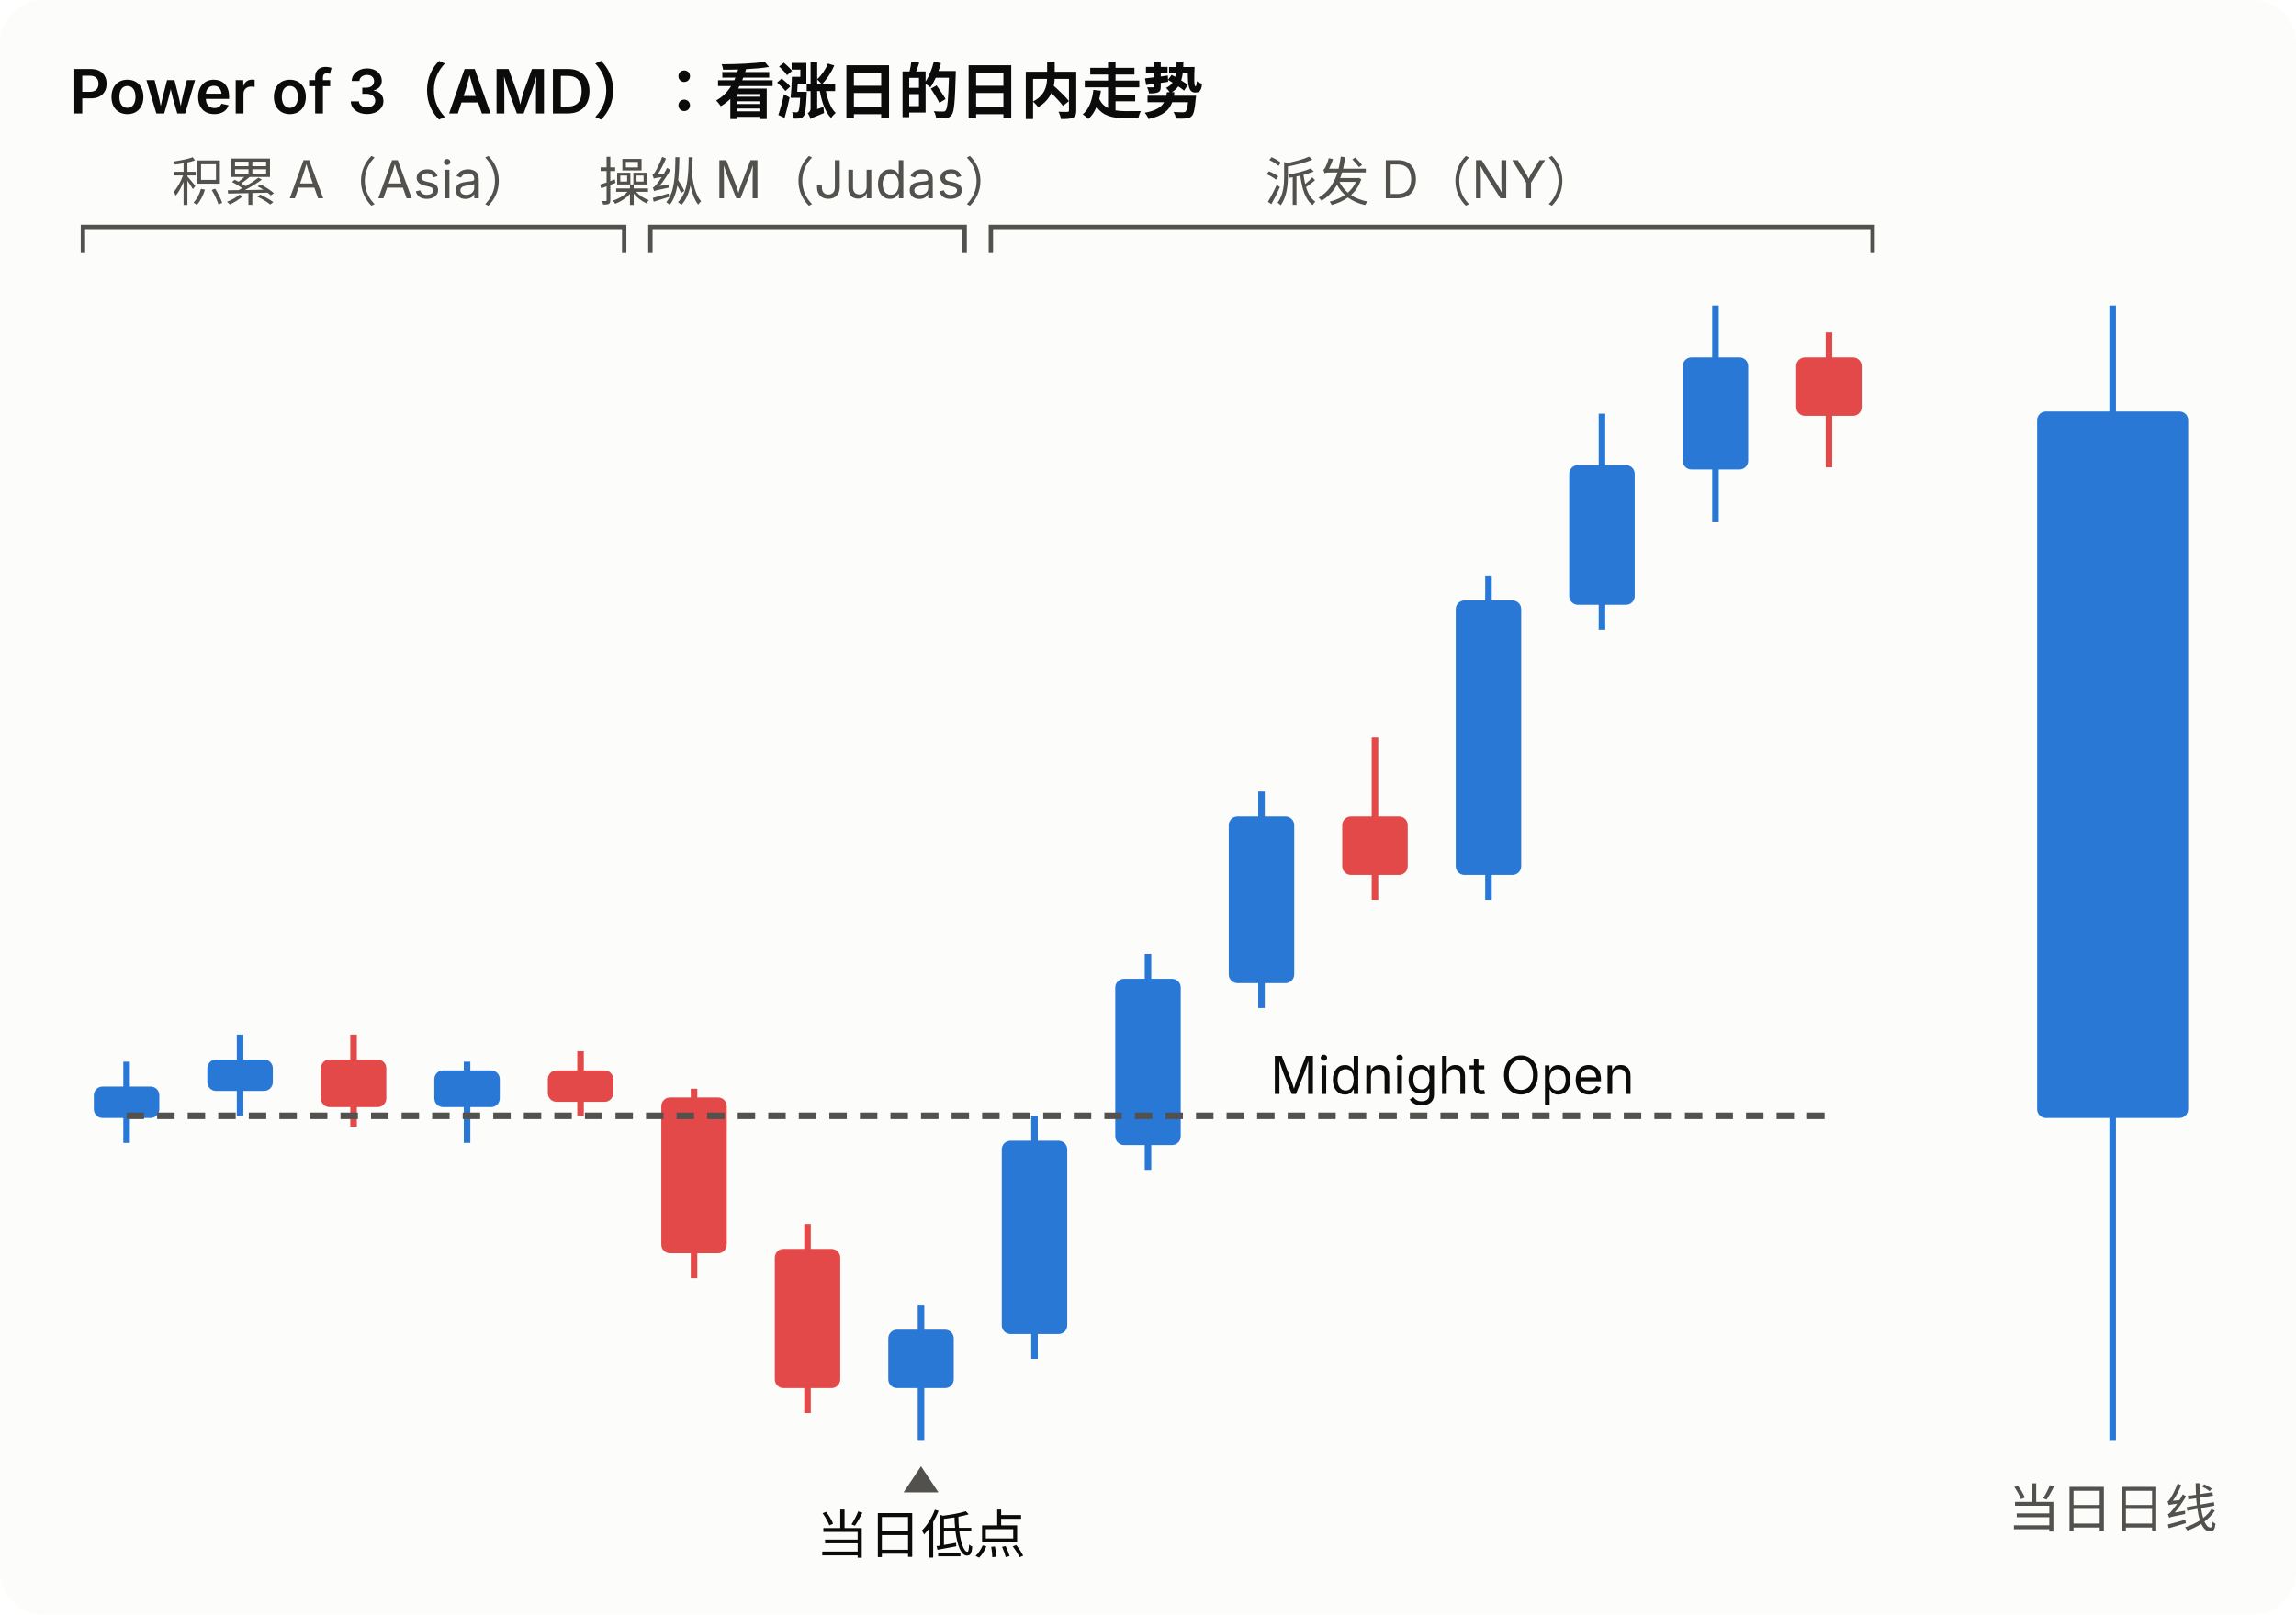
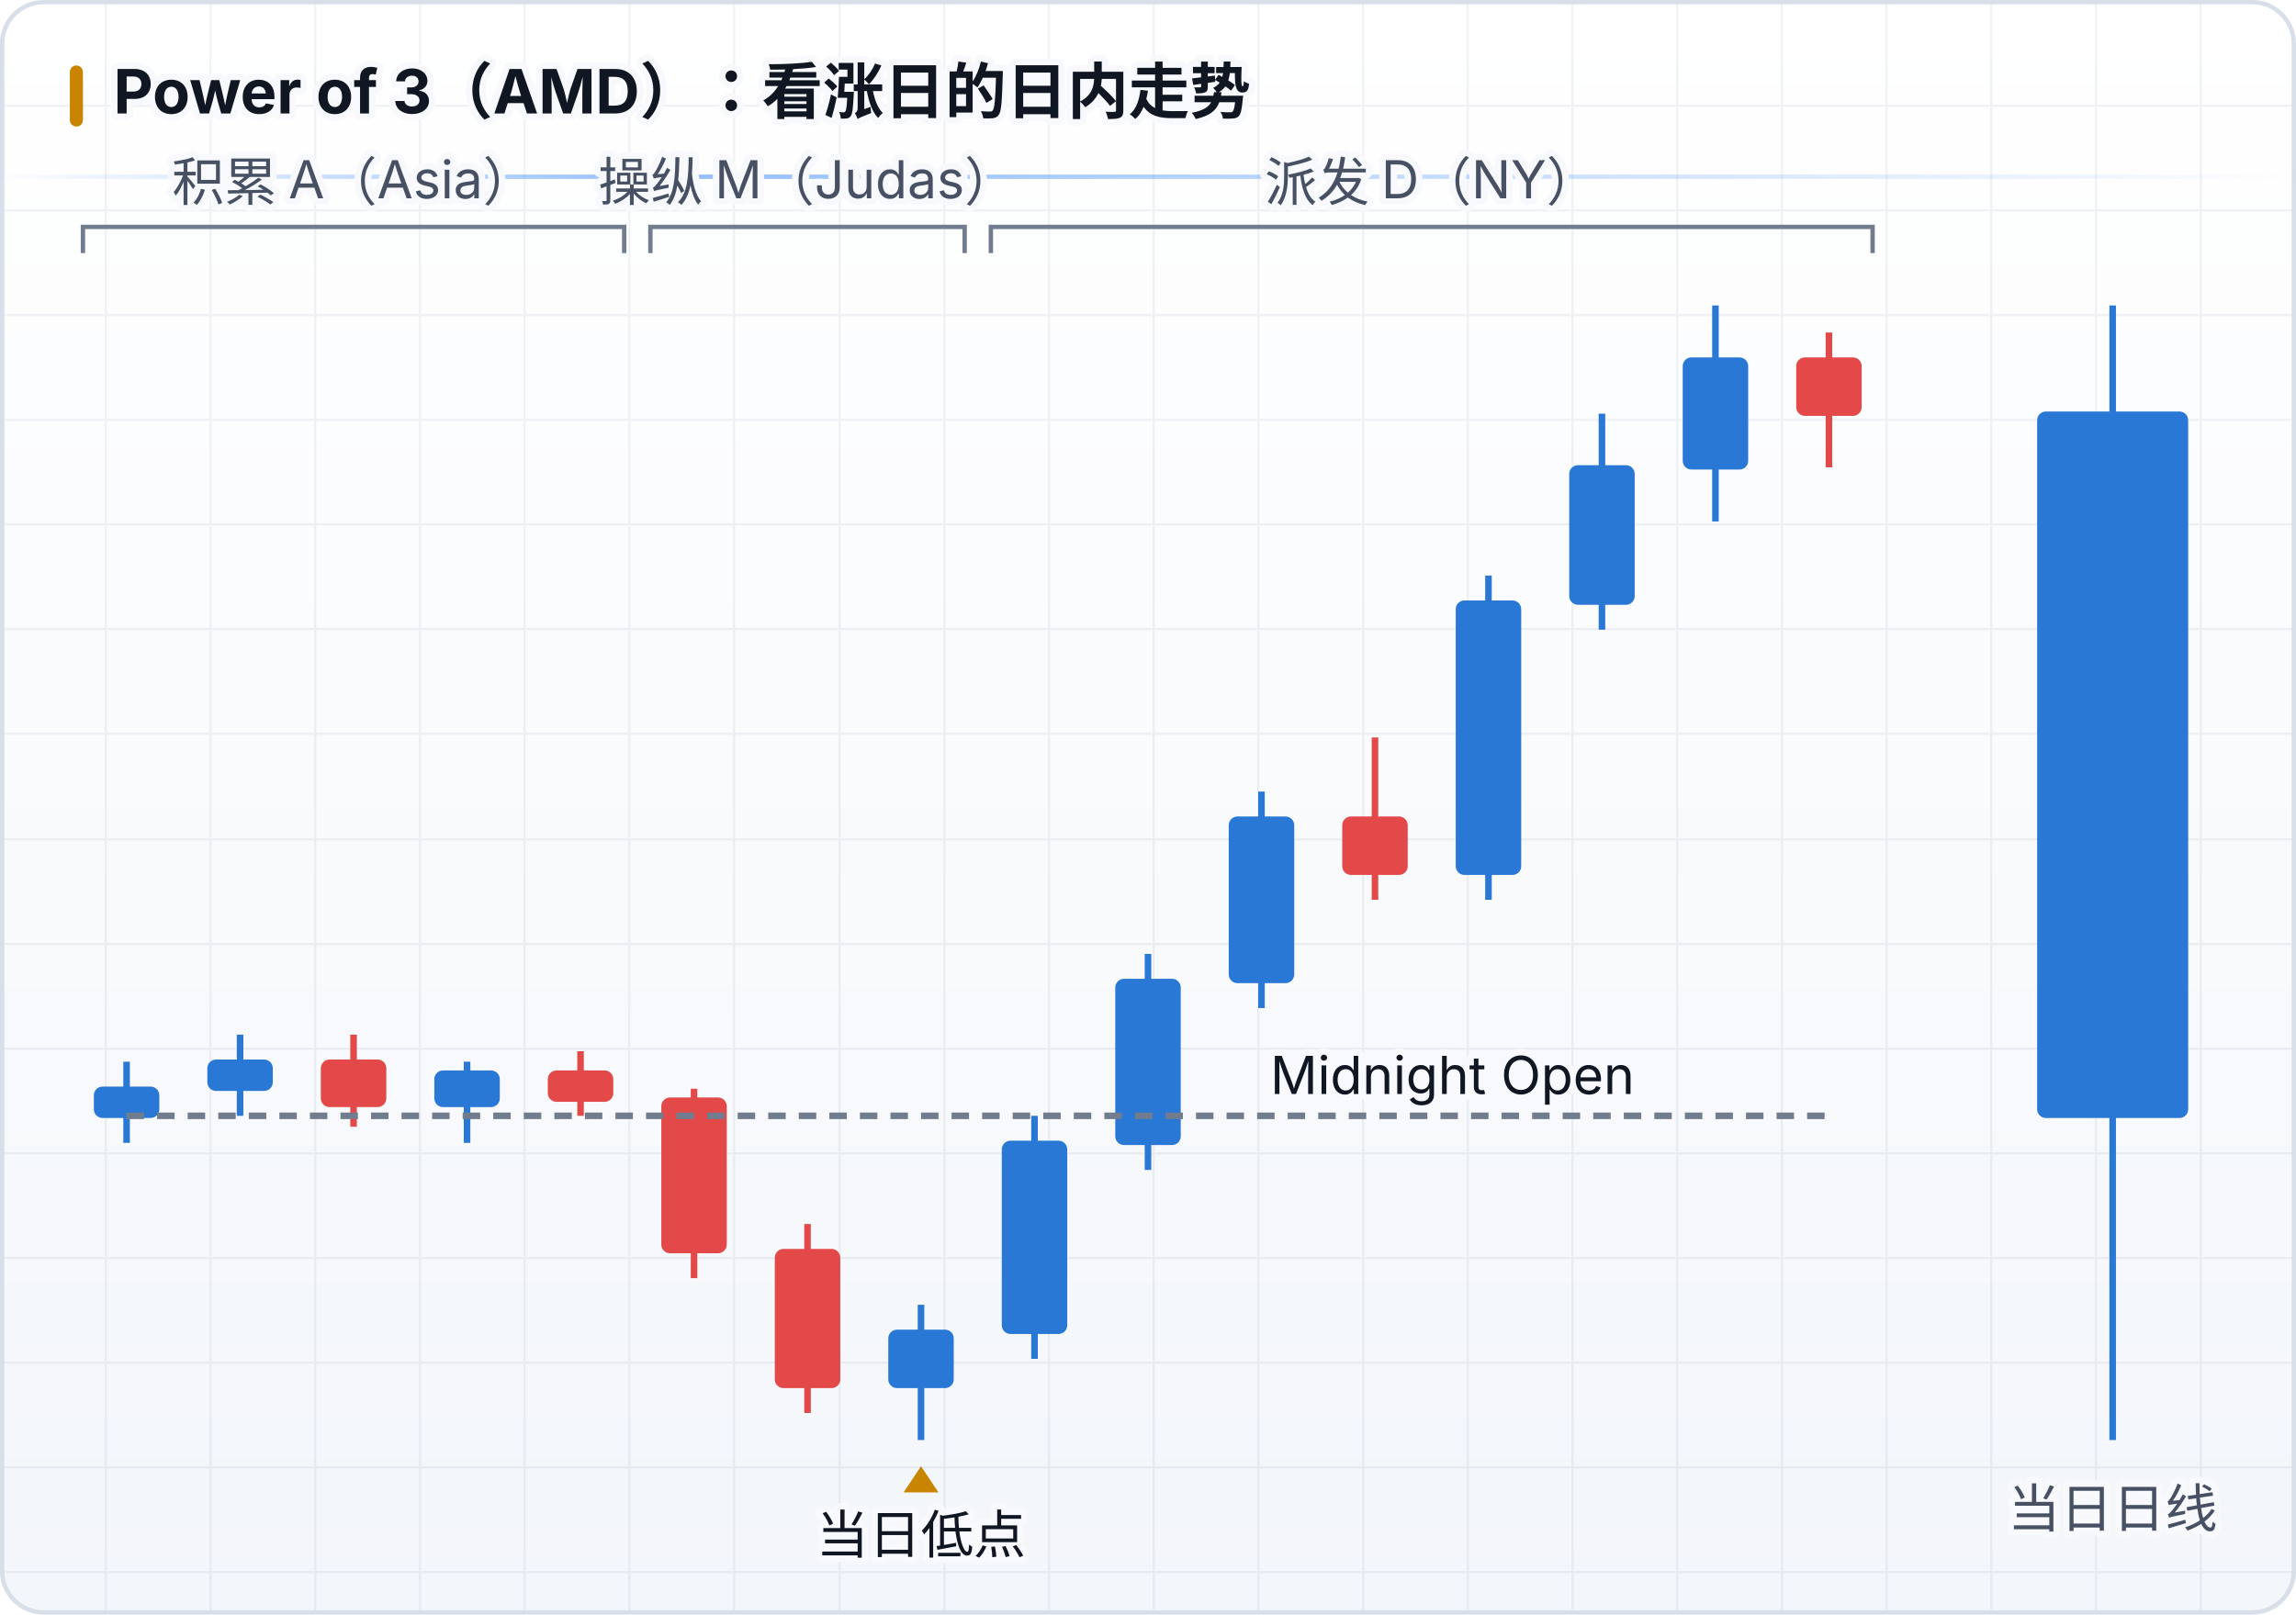
<svg xmlns="http://www.w3.org/2000/svg" width="526" height="370" viewBox="0 0 526 370" role="img" aria-label="Power of 3（AMD）：看涨日的日内走势">
  <style>
-   .bg { fill: #fcfcfb; }
-   .title { fill: #0b0b0b; font-weight: 600; font-size: 14px; }
-   text { font-family: -apple-system, BlinkMacSystemFont, 'PingFang SC', 'Microsoft YaHei', sans-serif; font-size: 12px; fill: #0b0b0b; paint-order: stroke; stroke: #fcfcfb; stroke-width: 3px; stroke-linejoin: round; }
-   .muted { fill: #52514e; }
+   .bg { fill: url(#bg); }
+   .bg-grid { stroke: rgba(28, 60, 110, 0.06); }
+   .frame { fill: none; stroke: #d8dfe9; }
+   .title-mark { fill: #c98500; }
+   .title { fill: #111722; font-weight: 650; font-size: 14px; }
+   text { font-family: -apple-system, BlinkMacSystemFont, 'PingFang SC', 'Microsoft YaHei', sans-serif; font-size: 12px; fill: #111722; paint-order: stroke; stroke: #f7f9fc; stroke-width: 3px; stroke-linejoin: round; }
+   .muted { fill: #475163; }
  .wick { stroke-width: 1.5; }
  .up { fill: #2a78d6; stroke: #2a78d6; }
  .down { fill: #e34948; stroke: #e34948; }
-   .z-bull { fill: rgba(42, 120, 214, 0.14); stroke: rgba(42, 120, 214, 0.5); }
-   .z-bear { fill: rgba(227, 73, 72, 0.12); stroke: rgba(227, 73, 72, 0.5); }
-   .z-neutral { fill: rgba(120, 120, 115, 0.10); stroke: none; }
-   .z-accent { fill: rgba(237, 161, 0, 0.22); stroke: rgba(201, 133, 0, 0.8); }
-   .l-neutral { stroke: #52514e; stroke-dasharray: 4 3; }
+   .z-bull { fill: rgba(42, 120, 214, 0.13); stroke: rgba(42, 120, 214, 0.55); }
+   .z-bear { fill: rgba(227, 73, 72, 0.11); stroke: rgba(227, 73, 72, 0.55); }
+   .z-neutral { fill: rgba(71, 81, 99, 0.09); stroke: rgba(71, 81, 99, 0.25); stroke-dasharray: 2 3; }
+   .z-accent { fill: rgba(212, 145, 34, 0.18); stroke: rgba(201, 133, 0, 0.75); }
+   .l-neutral { stroke: #717c8e; stroke-dasharray: 4 3; }
  .l-stop { stroke: #e34948; stroke-dasharray: 6 3; }
  .l-target { stroke: #2a78d6; stroke-dasharray: 6 3; }
-   .l-entry { stroke: #0b0b0b; }
-   .bracket { stroke: #52514e; fill: none; }
-   .grid { stroke: #ecebe7; }
-   .tick { font-size: 11px; fill: #8a8984; stroke: none; }
-   .arrow { fill: #52514e; stroke: none; }
+   .l-entry { stroke: #c98500; }
+   .bracket { stroke: #717c8e; fill: none; }
+   .grid { stroke: #e4e9f0; stroke-dasharray: 2 4; }
+   .tick { font-family: 'DIN Alternate', 'Bahnschrift', 'Roboto Condensed', sans-serif; font-size: 11px; fill: #717c8e; stroke: none; }
+   .arrow { fill: #c98500; stroke: none; }
+   .tag rect { stroke-width: 1; }
+   .tag text { stroke: none; font-weight: 600; }
+   .t-neutral rect { fill: rgba(71, 81, 99, 0.1); stroke: rgba(71, 81, 99, 0.4); }
+   .t-neutral text { fill: #475163; }
+   .t-stop rect, .t-bear rect { fill: rgba(227, 73, 72, 0.1); stroke: #e34948; }
+   .t-stop text, .t-bear text { fill: #c23a3a; }
+   .t-target rect, .t-bull rect { fill: rgba(42, 120, 214, 0.1); stroke: #2a78d6; }
+   .t-target text, .t-bull text { fill: #1c5cab; }
+   .t-entry rect, .t-accent rect { fill: rgba(212, 145, 34, 0.14); stroke: #c98500; }
+   .t-entry text, .t-accent text { fill: #8a5a0e; }
  @media (prefers-color-scheme: dark) {
-     .bg { fill: #1a1a19; }
-     .title, text { fill: #f0efec; }
-     text { stroke: #1a1a19; }
-     .muted { fill: #c3c2b7; }
-     .up { fill: #3987e5; stroke: #3987e5; }
-     .down { fill: #e66767; stroke: #e66767; }
-     .l-neutral, .bracket { stroke: #c3c2b7; }
-     .grid { stroke: #2a2a28; }
-     .tick { fill: #8a8984; }
-     .l-entry { stroke: #f0efec; }
-     .arrow { fill: #c3c2b7; }
+     .bg-grid { stroke: rgba(110, 160, 230, 0.06); }
+     .frame { stroke: #1c2839; }
+     .title-mark { fill: #f0b44c; }
+     .title, text { fill: #e3eaf4; }
+     text { stroke: #0a111d; }
+     .muted { fill: #a0b0c5; }
+     .up { fill: #3d8bff; stroke: #3d8bff; }
+     .down { fill: #f2555f; stroke: #f2555f; }
+     .candles { filter: url(#glow); }
+     .z-bull { fill: rgba(61, 139, 255, 0.14); stroke: rgba(61, 139, 255, 0.6); }
+     .z-bear { fill: rgba(242, 85, 95, 0.13); stroke: rgba(242, 85, 95, 0.6); }
+     .z-neutral { fill: rgba(160, 176, 197, 0.08); stroke: rgba(160, 176, 197, 0.25); }
+     .z-accent { fill: rgba(240, 180, 76, 0.16); stroke: rgba(240, 180, 76, 0.75); }
+     .l-neutral, .bracket { stroke: #8293ab; }
+     .l-stop { stroke: #f2555f; }
+     .l-target { stroke: #3d8bff; }
+     .l-entry { stroke: #f0b44c; }
+     .grid { stroke: #182334; }
+     .tick { fill: #70829b; }
+     .arrow { fill: #f0b44c; }
+     .t-neutral rect { fill: rgba(160, 176, 197, 0.1); stroke: rgba(160, 176, 197, 0.45); }
+     .t-neutral text { fill: #c5d0de; }
+     .t-stop rect, .t-bear rect { fill: rgba(242, 85, 95, 0.16); stroke: #f2555f; }
+     .t-stop text, .t-bear text { fill: #ff8f98; }
+     .t-target rect, .t-bull rect { fill: rgba(61, 139, 255, 0.16); stroke: #3d8bff; }
+     .t-target text, .t-bull text { fill: #8cc3ff; }
+     .t-entry rect, .t-accent rect { fill: rgba(240, 180, 76, 0.16); stroke: #f0b44c; }
+     .t-entry text, .t-accent text { fill: #ffd38a; }
  }
</style>
+   <defs>
+     <linearGradient id="bg" x1="0" y1="0" x2="0" y2="1">
+       <stop offset="0" stop-color="#ffffff" />
+       <stop offset="1" stop-color="#f3f6fa" />
+     </linearGradient>
+     <linearGradient id="edge" x1="0" y1="0" x2="1" y2="0">
+       <stop offset="0" stop-color="#3d8bff" stop-opacity="0" />
+       <stop offset="0.3" stop-color="#3d8bff" stop-opacity="0.55" />
+       <stop offset="1" stop-color="#3d8bff" stop-opacity="0" />
+     </linearGradient>
+     <pattern id="paper" width="24" height="24" patternUnits="userSpaceOnUse">
+       <path class="bg-grid" d="M24 0H0V24" fill="none" />
+     </pattern>
+     <filter id="glow" x="-50%" y="-10%" width="200%" height="120%">
+       <feGaussianBlur stdDeviation="2.2" result="b" />
+       <feMerge>
+         <feMergeNode in="b" />
+         <feMergeNode in="SourceGraphic" />
+       </feMerge>
+     </filter>
+     <style>@media (prefers-color-scheme: dark) { #bg stop:first-child { stop-color: #0f1828; } #bg stop:last-child { stop-color: #070c16; } }</style>
+   </defs>
  <rect class="bg" width="526" height="370" rx="10" />
-   <text class="title" x="16" y="26">Power of 3（AMD）：看涨日的日内走势</text>
+   <rect width="526" height="370" rx="10" fill="url(#paper)" />
+   <rect class="frame" x="0.5" y="0.5" width="525" height="369" rx="9.5" />
+   <rect fill="url(#edge)" x="0" y="40" width="526" height="1" />
+   <rect class="title-mark" x="16" y="15" width="3" height="14" rx="1.5" />
+   <text class="title" x="26" y="26">Power of 3（AMD）：看涨日的日内走势</text>
  <path class="bracket" d="M19,58 V52 H143 V58" />
  <text class="muted" x="81" y="46" text-anchor="middle">积累 A（Asia）</text>
  <path class="bracket" d="M149,58 V52 H221 V58" />
  <text class="muted" x="185" y="46" text-anchor="middle">操纵 M（Judas）</text>
  <path class="bracket" d="M227,58 V52 H429 V58" />
  <text class="muted" x="328" y="46" text-anchor="middle">派发 D（NY）</text>
-   <line class="wick up" x1="29" x2="29" y1="243.3" y2="261.9" />
-   <rect class="up" x="22" y="249.5" width="14" height="6.2" rx="1.5" />
-   <line class="wick up" x1="55" x2="55" y1="237.1" y2="255.7" />
-   <rect class="up" x="48" y="243.3" width="14" height="6.2" rx="1.5" />
-   <line class="wick down" x1="81" x2="81" y1="237.1" y2="258.2" />
-   <rect class="down" x="74" y="243.3" width="14" height="9.9" rx="1.5" />
-   <line class="wick up" x1="107" x2="107" y1="243.3" y2="261.9" />
-   <rect class="up" x="100" y="245.8" width="14" height="7.4" rx="1.5" />
-   <line class="wick down" x1="133" x2="133" y1="240.9" y2="255.7" />
-   <rect class="down" x="126" y="245.8" width="14" height="6.2" rx="1.5" />
-   <line class="wick down" x1="159" x2="159" y1="249.5" y2="292.9" />
-   <rect class="down" x="152" y="252" width="14" height="34.7" rx="1.5" />
-   <line class="wick down" x1="185" x2="185" y1="280.5" y2="323.8" />
-   <rect class="down" x="178" y="286.7" width="14" height="30.9" rx="1.5" />
-   <line class="wick up" x1="211" x2="211" y1="299" y2="330" />
-   <rect class="up" x="204" y="305.2" width="14" height="12.4" rx="1.5" />
-   <line class="wick up" x1="237" x2="237" y1="255.7" y2="311.4" />
-   <rect class="up" x="230" y="261.9" width="14" height="43.3" rx="1.5" />
-   <line class="wick up" x1="263" x2="263" y1="218.6" y2="268.1" />
-   <rect class="up" x="256" y="224.8" width="14" height="37.1" rx="1.5" />
-   <line class="wick up" x1="289" x2="289" y1="181.4" y2="231" />
-   <rect class="up" x="282" y="187.6" width="14" height="37.2" rx="1.5" />
-   <line class="wick down" x1="315" x2="315" y1="169" y2="206.2" />
-   <rect class="down" x="308" y="187.6" width="14" height="12.4" rx="1.5" />
-   <line class="wick up" x1="341" x2="341" y1="131.9" y2="206.2" />
-   <rect class="up" x="334" y="138.1" width="14" height="61.9" rx="1.5" />
-   <line class="wick up" x1="367" x2="367" y1="94.8" y2="144.3" />
-   <rect class="up" x="360" y="107.1" width="14" height="31" rx="1.5" />
-   <line class="wick up" x1="393" x2="393" y1="70" y2="119.5" />
-   <rect class="up" x="386" y="82.4" width="14" height="24.7" rx="1.5" />
-   <line class="wick down" x1="419" x2="419" y1="76.2" y2="107.1" />
-   <rect class="down" x="412" y="82.4" width="14" height="12.4" rx="1.5" />
-   <line class="wick up" x1="484" x2="484" y1="70" y2="330" />
-   <rect class="up" x="467.2" y="94.8" width="33.6" height="160.9" rx="1.5" />
+   <g class="candles">
+     <line class="wick up" x1="29" x2="29" y1="243.3" y2="261.9" />
+     <rect class="up" x="22" y="249.5" width="14" height="6.2" rx="1.5" />
+     <line class="wick up" x1="55" x2="55" y1="237.1" y2="255.7" />
+     <rect class="up" x="48" y="243.3" width="14" height="6.2" rx="1.5" />
+     <line class="wick down" x1="81" x2="81" y1="237.1" y2="258.2" />
+     <rect class="down" x="74" y="243.3" width="14" height="9.9" rx="1.5" />
+     <line class="wick up" x1="107" x2="107" y1="243.3" y2="261.9" />
+     <rect class="up" x="100" y="245.8" width="14" height="7.4" rx="1.5" />
+     <line class="wick down" x1="133" x2="133" y1="240.9" y2="255.7" />
+     <rect class="down" x="126" y="245.8" width="14" height="6.2" rx="1.5" />
+     <line class="wick down" x1="159" x2="159" y1="249.5" y2="292.9" />
+     <rect class="down" x="152" y="252" width="14" height="34.7" rx="1.5" />
+     <line class="wick down" x1="185" x2="185" y1="280.5" y2="323.8" />
+     <rect class="down" x="178" y="286.7" width="14" height="30.9" rx="1.5" />
+     <line class="wick up" x1="211" x2="211" y1="299" y2="330" />
+     <rect class="up" x="204" y="305.2" width="14" height="12.4" rx="1.5" />
+     <line class="wick up" x1="237" x2="237" y1="255.7" y2="311.4" />
+     <rect class="up" x="230" y="261.9" width="14" height="43.3" rx="1.5" />
+     <line class="wick up" x1="263" x2="263" y1="218.6" y2="268.1" />
+     <rect class="up" x="256" y="224.8" width="14" height="37.1" rx="1.5" />
+     <line class="wick up" x1="289" x2="289" y1="181.4" y2="231" />
+     <rect class="up" x="282" y="187.6" width="14" height="37.2" rx="1.5" />
+     <line class="wick down" x1="315" x2="315" y1="169" y2="206.2" />
+     <rect class="down" x="308" y="187.6" width="14" height="12.4" rx="1.5" />
+     <line class="wick up" x1="341" x2="341" y1="131.9" y2="206.2" />
+     <rect class="up" x="334" y="138.1" width="14" height="61.9" rx="1.5" />
+     <line class="wick up" x1="367" x2="367" y1="94.8" y2="144.3" />
+     <rect class="up" x="360" y="107.1" width="14" height="31" rx="1.5" />
+     <line class="wick up" x1="393" x2="393" y1="70" y2="119.5" />
+     <rect class="up" x="386" y="82.4" width="14" height="24.7" rx="1.5" />
+     <line class="wick down" x1="419" x2="419" y1="76.2" y2="107.1" />
+     <rect class="down" x="412" y="82.4" width="14" height="12.4" rx="1.5" />
+     <line class="wick up" x1="484" x2="484" y1="70" y2="330" />
+     <rect class="up" x="467.2" y="94.8" width="33.6" height="160.9" rx="1.5" />
+   </g>
  <text class="muted" x="484" y="350" text-anchor="middle">当日日线</text>
  <line class="l-neutral" x1="29" x2="419" y1="255.7" y2="255.7" stroke-width="1.5" />
  <text x="291" y="250.7">Midnight Open</text>
  <path class="arrow" d="M211,336 l-4,6 h8 z" />
  <text x="211" y="356" text-anchor="middle">当日低点</text>
</svg>
